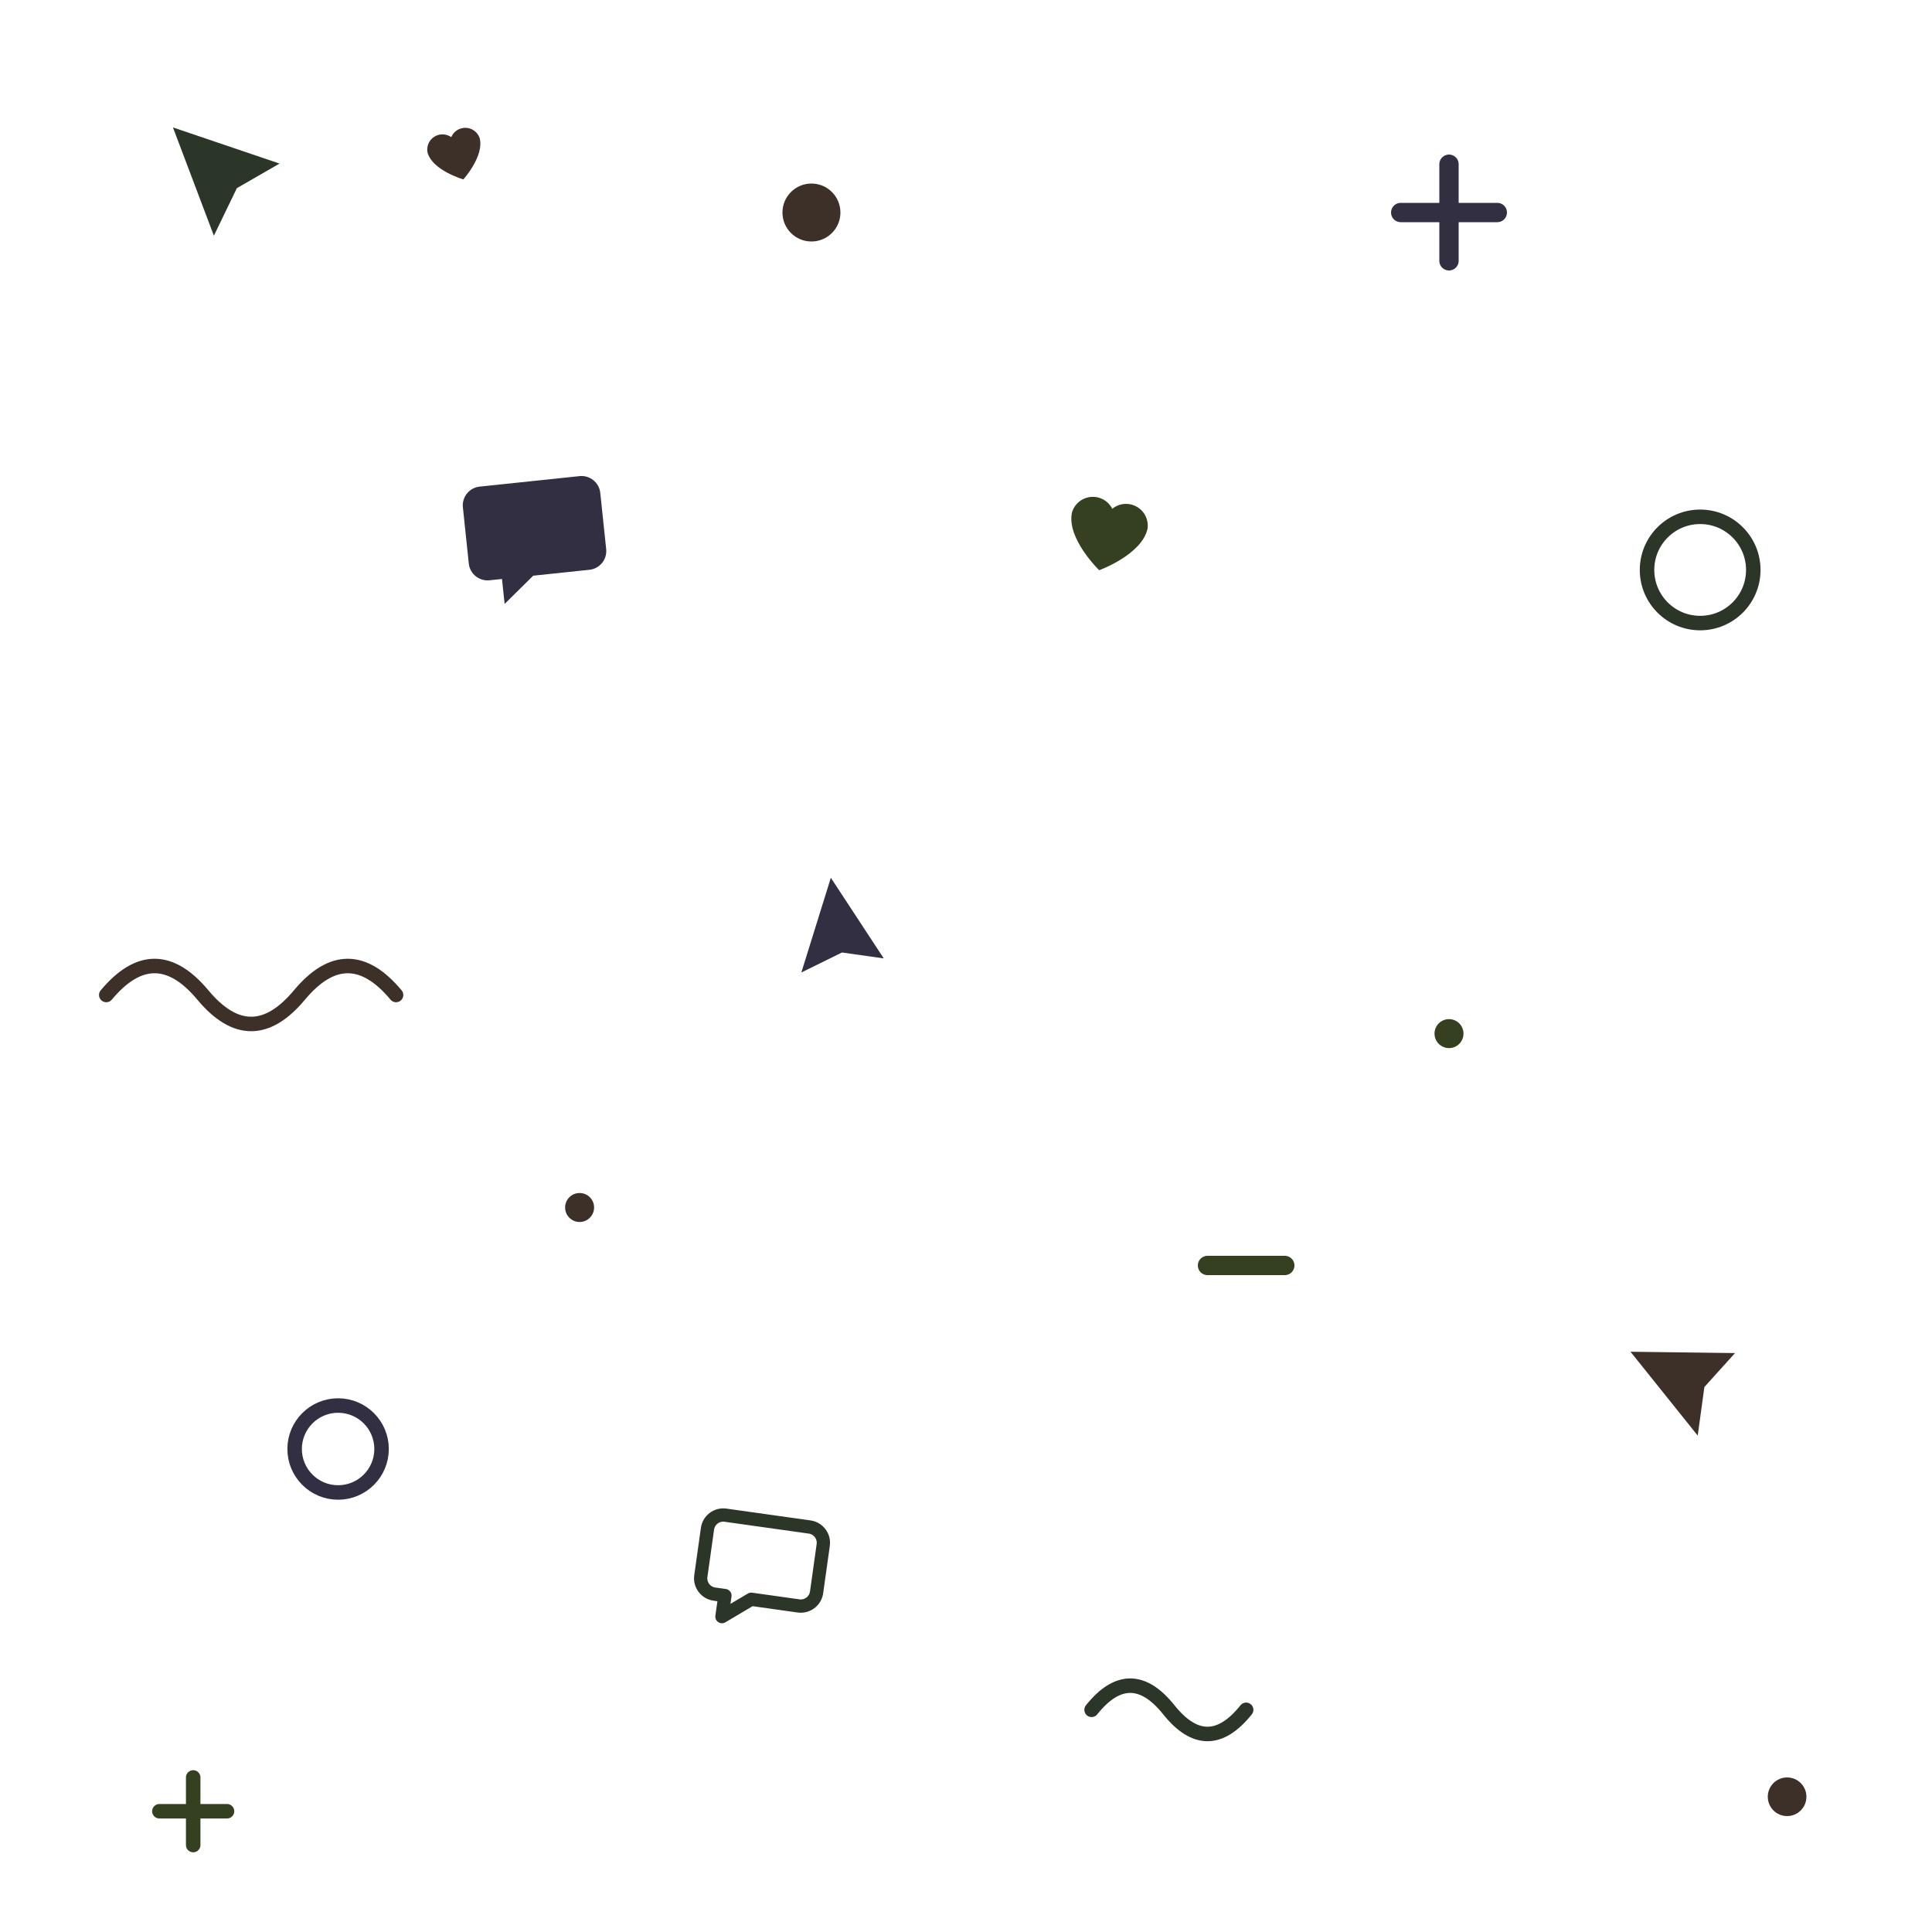
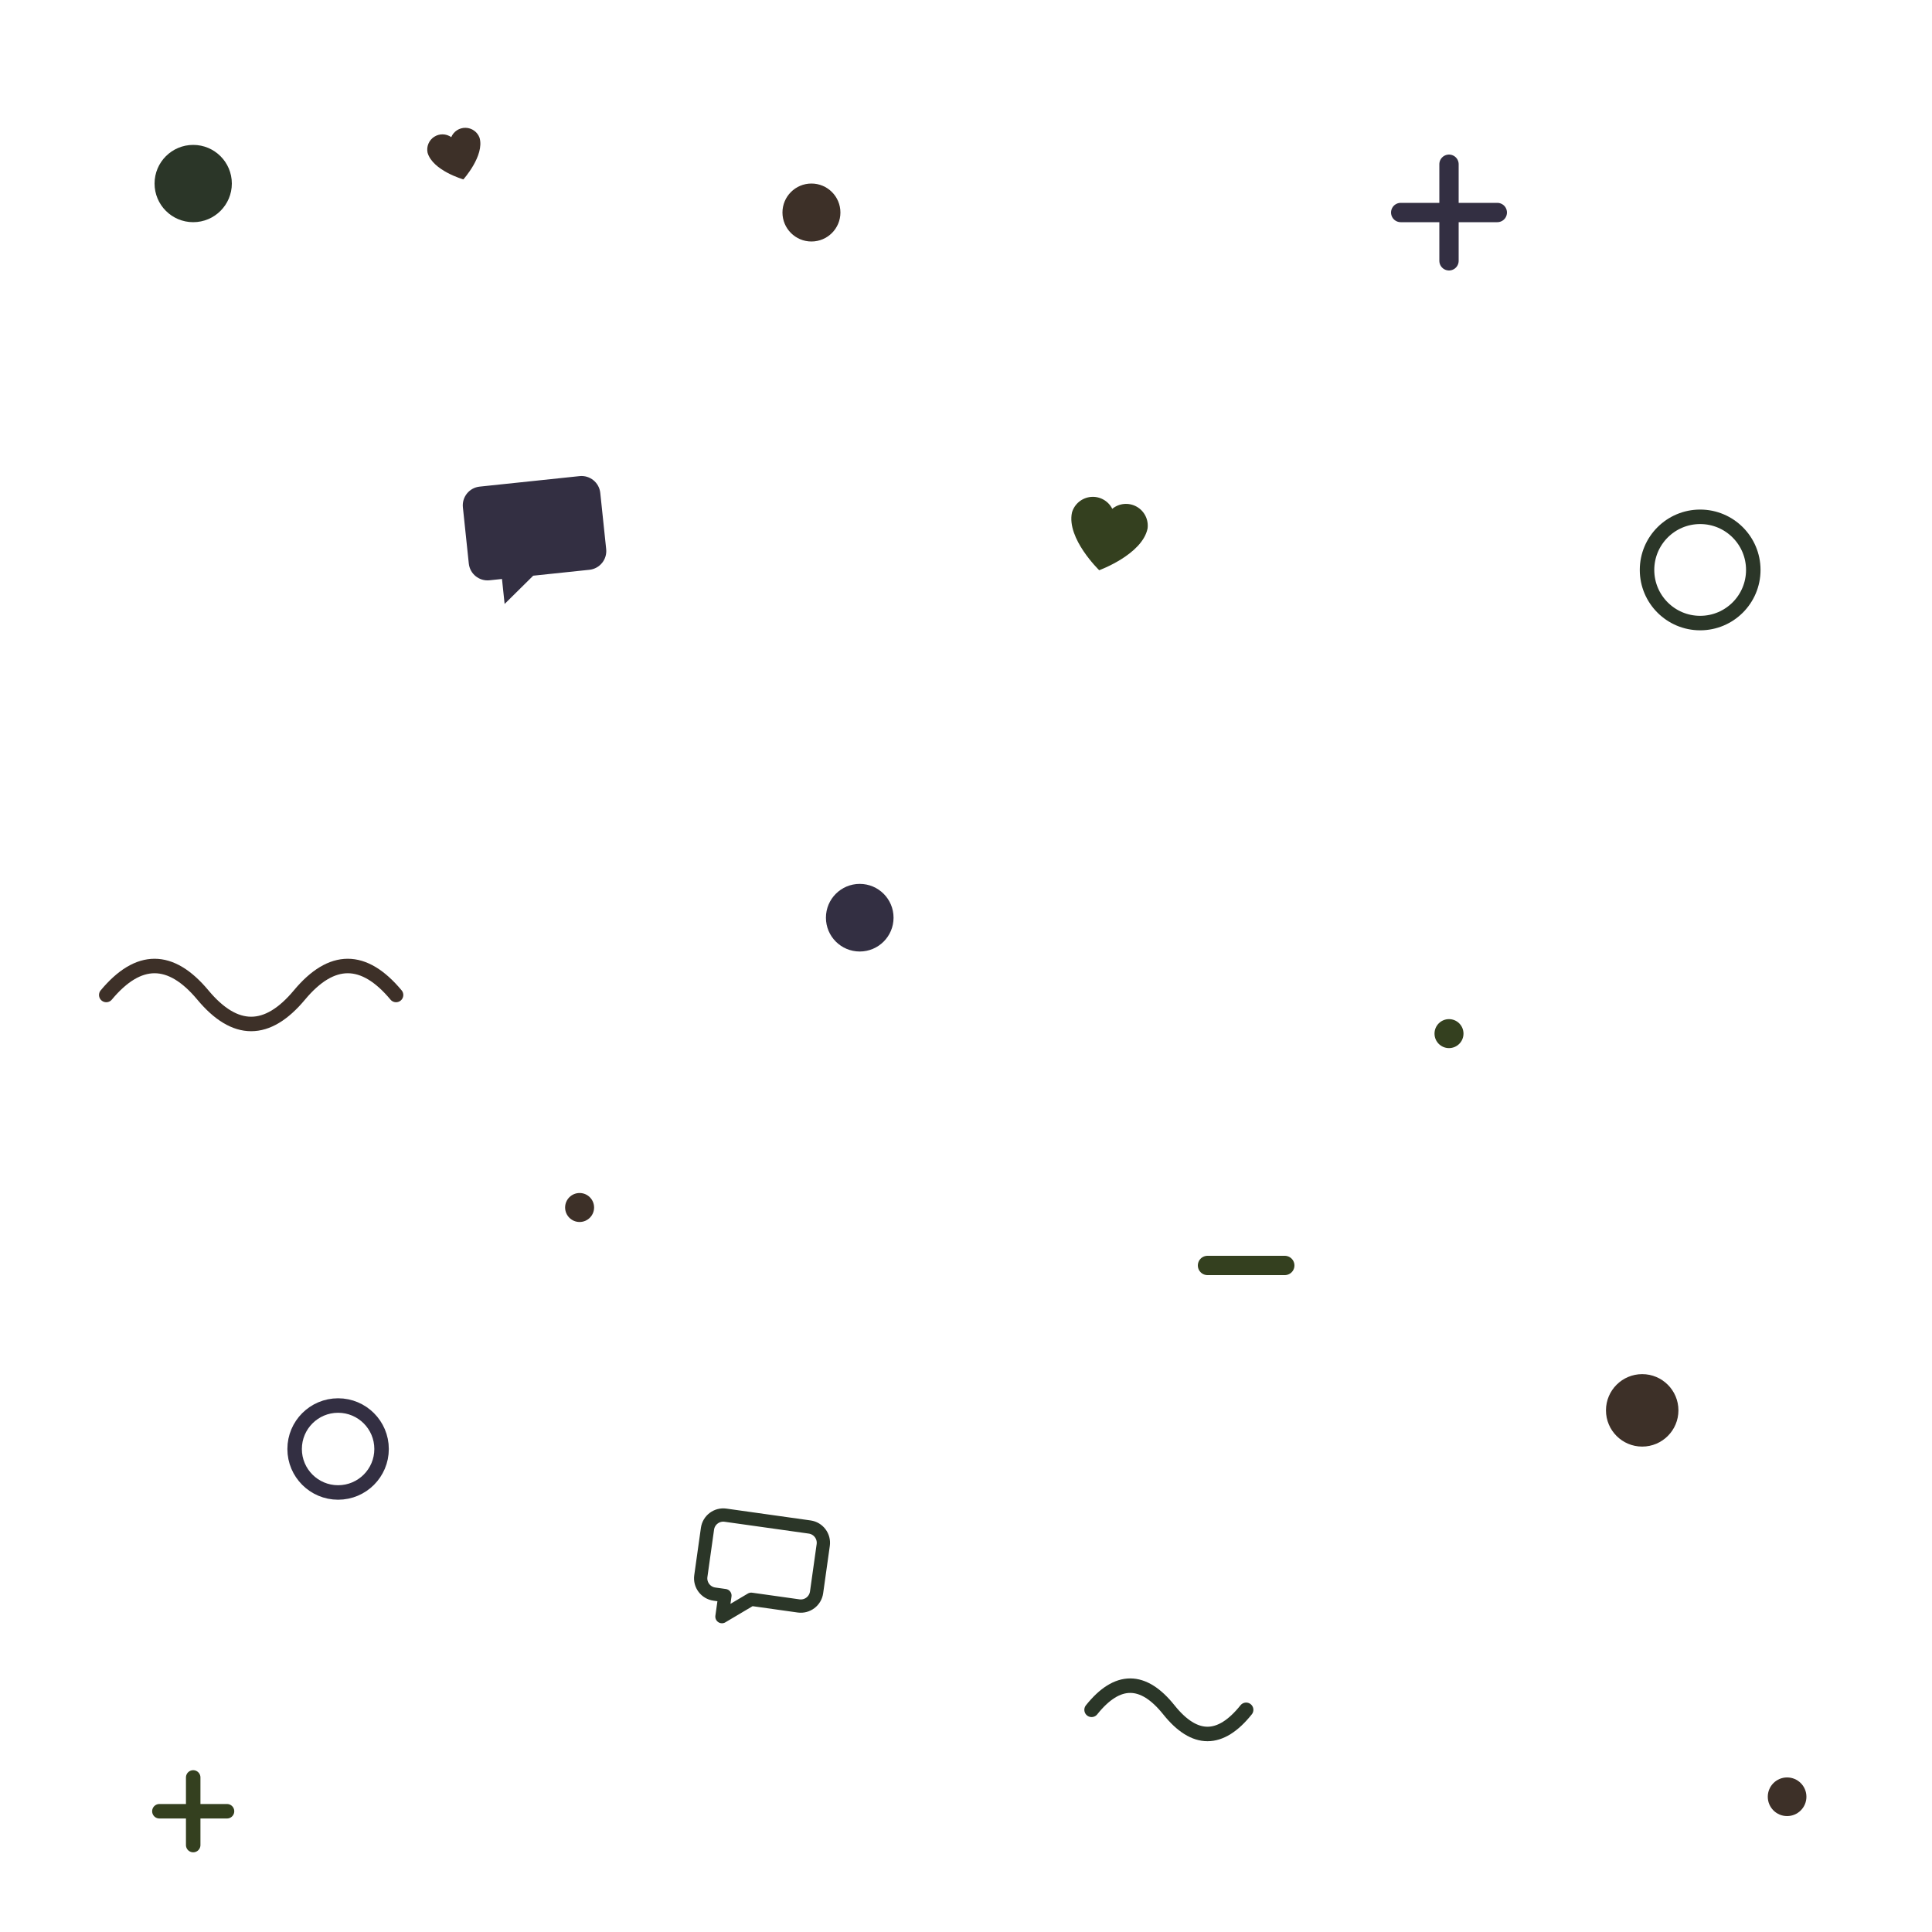
<svg xmlns="http://www.w3.org/2000/svg" width="400" height="400" viewBox="0 0 400 400">
  <g stroke-linecap="round" stroke-linejoin="round" fill="none">
-     <path d="m5 3 2 17 5-6 7-2L5 3Z" transform="translate(28 24) rotate(-14) scale(1.4)" fill="#2b3628" />
+     <circle cx="40" cy="38" r="8" fill="#2b3628" />
    <circle cx="168" cy="44" r="6" fill="#3d3028" />
    <path d="M300 34v20M290 44h20" stroke="#332f42" stroke-width="4" />
    <circle cx="352" cy="118" r="11" stroke="#2b3628" stroke-width="3" />
    <path d="M4 1h16a3 3 0 0 1 3 3v9a3 3 0 0 1-3 3h-9l-5 4v-4H4a3 3 0 0 1-3-3V4a3 3 0 0 1 3-3Z" transform="translate(94 100) rotate(-6) scale(1.3)" fill="#332f42" />
    <path d="M12 20s-8-5-8-10.5A4.5 4.5 0 0 1 12 7a4.5 4.5 0 0 1 8 2.5C20 15 12 20 12 20Z" transform="translate(220 96) rotate(12)" fill="#34401f" />
    <path d="M22 206q10-12 20 0t20 0 20 0" stroke="#3d3028" stroke-width="3" />
-     <path d="m5 3 2 17 5-6 7-2L5 3Z" transform="translate(168 176) rotate(24) scale(1.2)" fill="#332f42" />
+     <circle cx="178" cy="190" r="7" fill="#332f42" />
    <circle cx="300" cy="214" r="3" fill="#34401f" />
    <path d="M250 262h16" stroke="#34401f" stroke-width="4" />
    <circle cx="70" cy="300" r="9" stroke="#332f42" stroke-width="3" />
-     <path d="m5 3 2 17 5-6 7-2L5 3Z" transform="translate(330 280) rotate(-32) scale(1.3)" fill="#3d3028" />
+     <circle cx="340" cy="292" r="7.5" fill="#3d3028" />
    <path d="M4 1h16a3 3 0 0 1 3 3v9a3 3 0 0 1-3 3h-9l-5 4v-4H4a3 3 0 0 1-3-3V4a3 3 0 0 1 3-3Z" transform="translate(146 312) rotate(8) scale(1.1)" stroke="#2b3628" stroke-width="2.5" />
    <path d="M226 354q8-10 16 0t16 0" stroke="#2b3628" stroke-width="3" />
    <circle cx="370" cy="372" r="4" fill="#3d3028" />
    <path d="M40 368v14M33 375h14" stroke="#34401f" stroke-width="3" />
    <circle cx="120" cy="250" r="3" fill="#3d3028" />
    <path d="M12 20s-8-5-8-10.5A4.5 4.5 0 0 1 12 7a4.5 4.5 0 0 1 8 2.5C20 15 12 20 12 20Z" transform="translate(84 26) rotate(-16) scale(0.7)" fill="#3d3028" />
  </g>
</svg>
